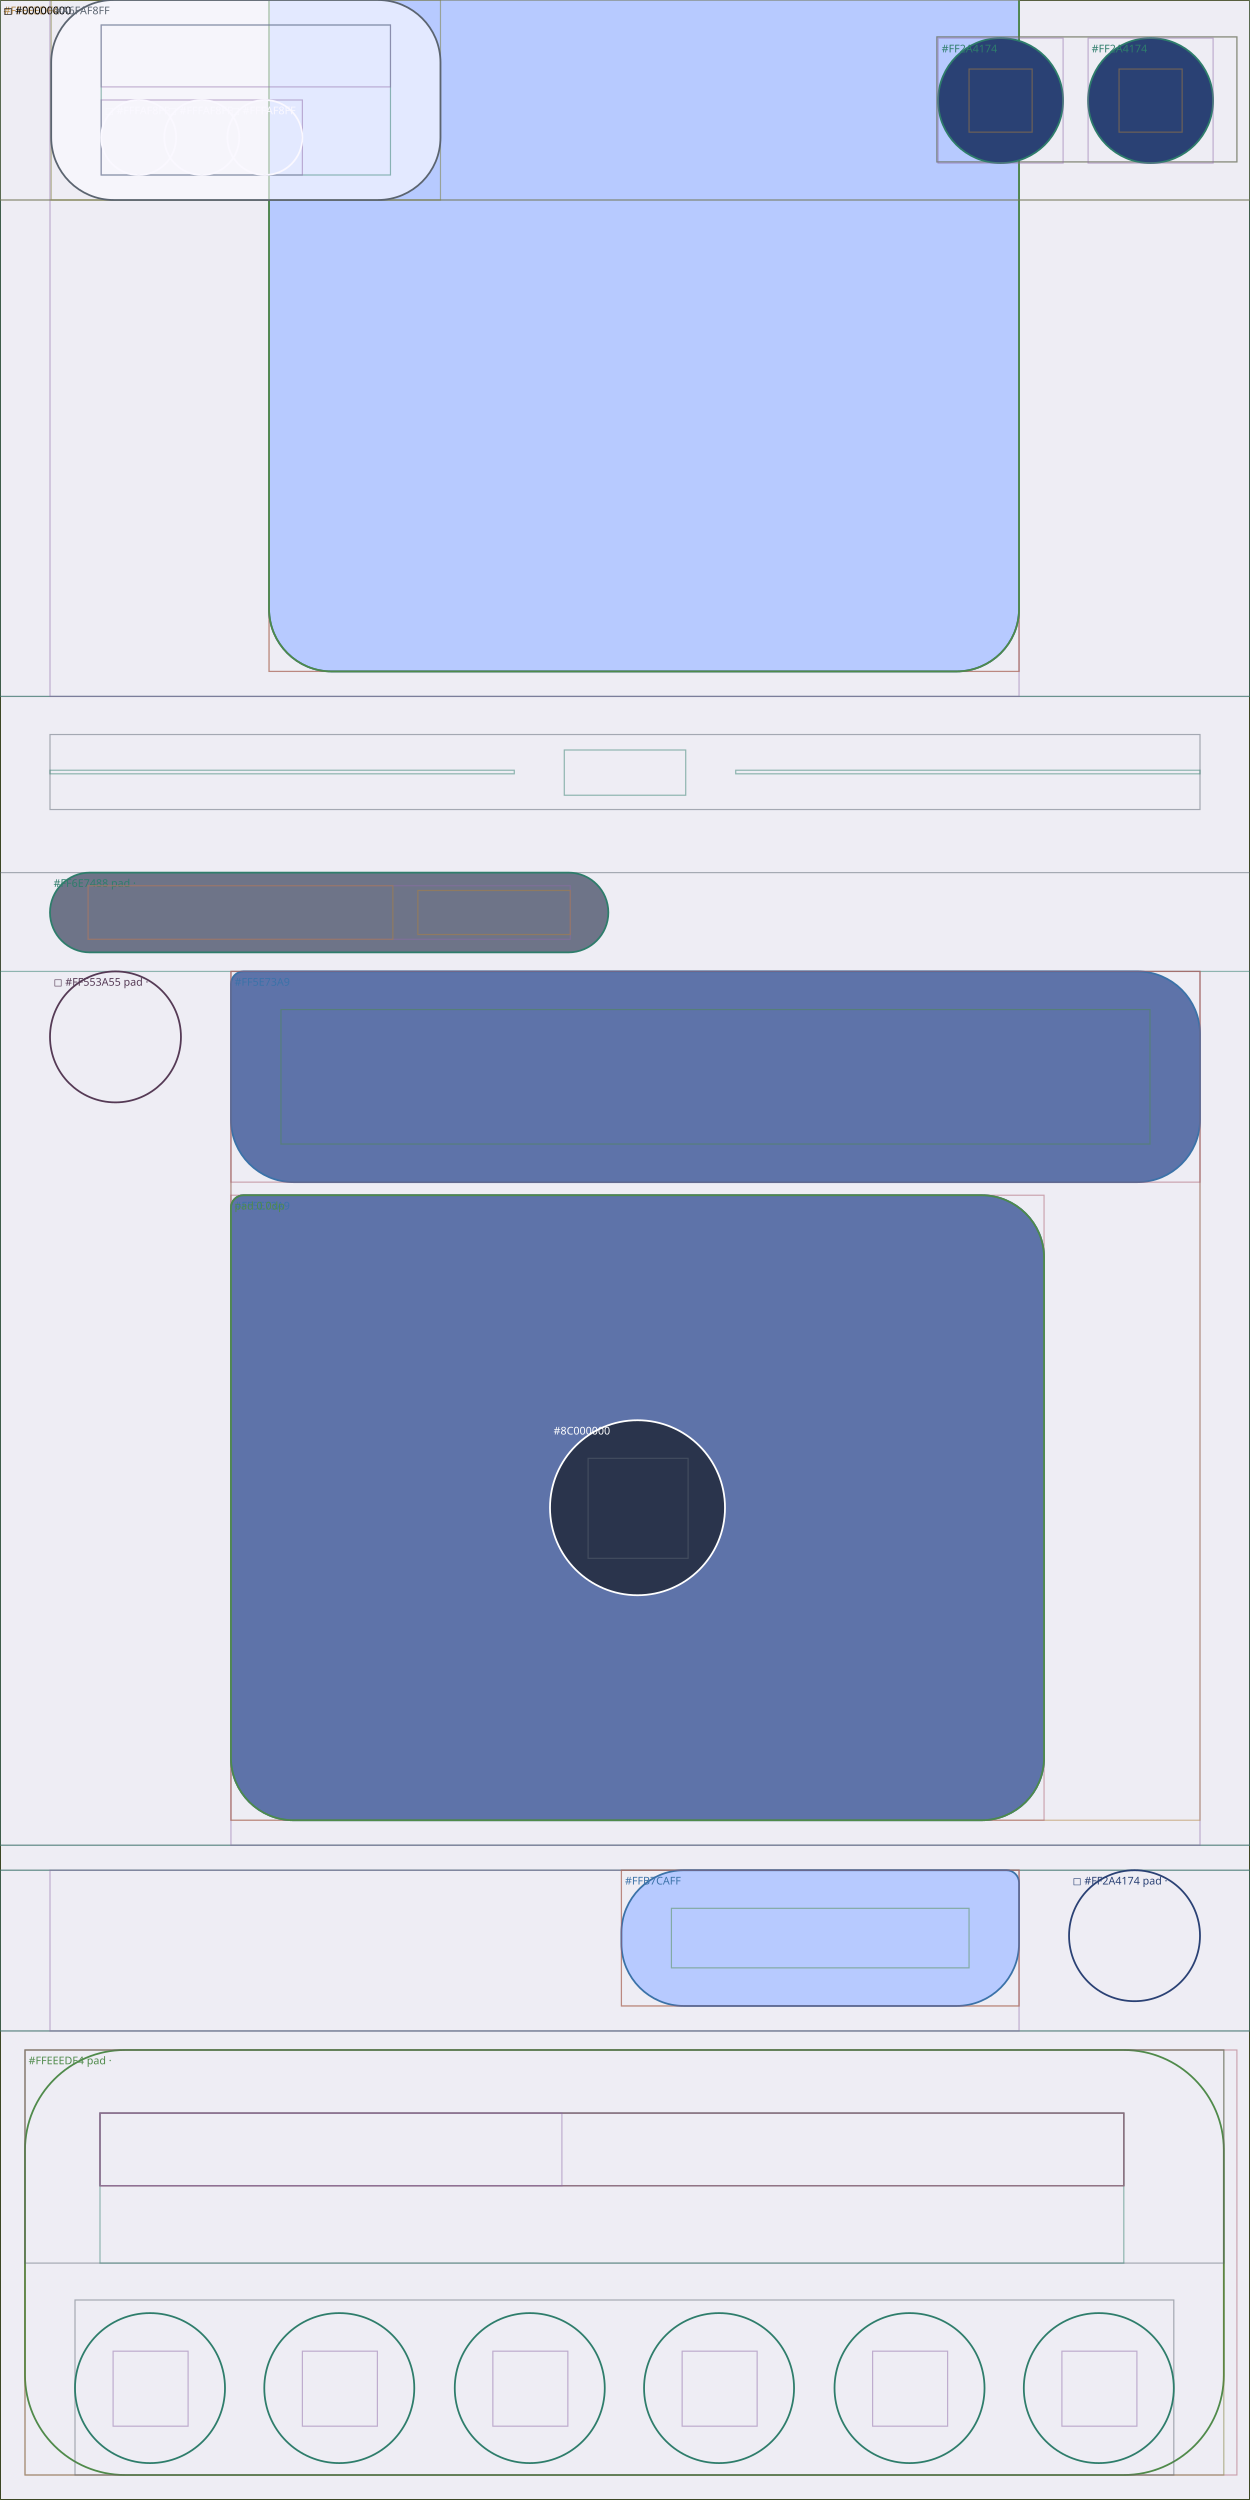
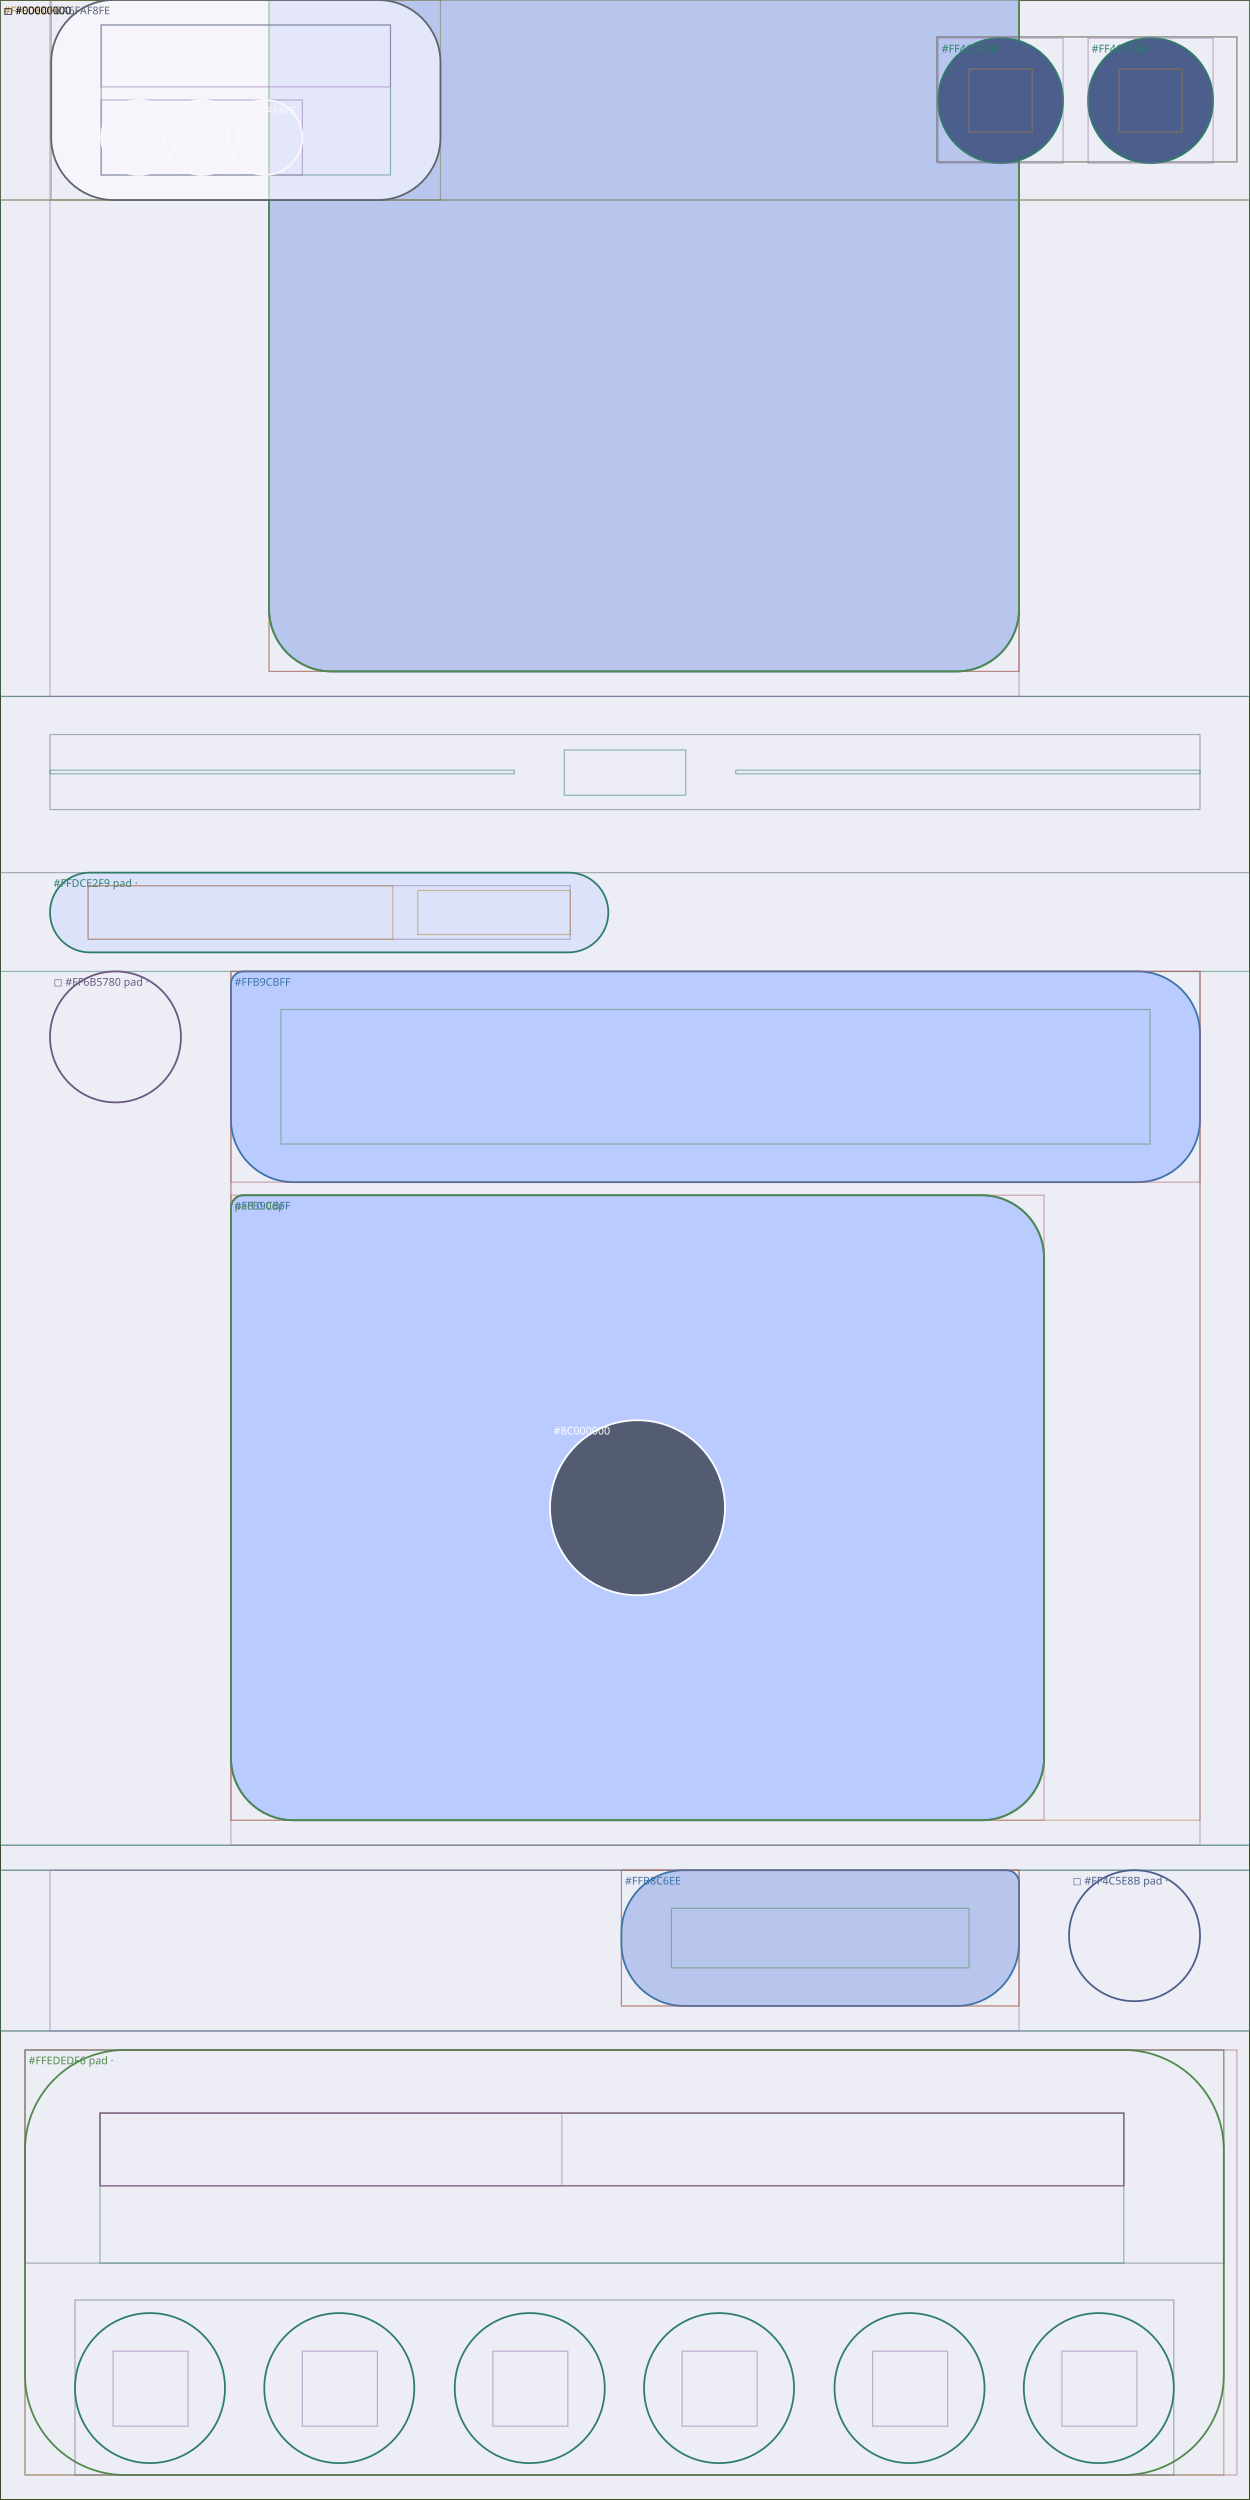
<svg xmlns="http://www.w3.org/2000/svg" viewBox="0 0 1050 2100" width="1050" height="2100" role="img" aria-label="Conversation/Screen layout wireframe">
  <rect width="1050" height="2100" fill="#ffffff" />
  <g>
    <rect x="0" y="0" width="1050" height="2100" fill="none" fill-opacity="0" stroke="#5B6470" stroke-width="1" stroke-opacity="0.5" />
  </g>
  <g>
    <rect x="0" y="0" width="1050" height="2100" fill="none" fill-opacity="0" stroke="#2E7D6B" stroke-width="1" stroke-opacity="0.5" />
  </g>
  <g>
    <rect x="0" y="0" width="1050" height="2100" fill="none" fill-opacity="0" stroke="#8E6BA8" stroke-width="1" stroke-opacity="0.5" />
  </g>
  <g>
-     <rect x="0" y="0" width="1050" height="2100" fill="#EEEDF4" fill-opacity="1" stroke="#B0813B" stroke-width="1.5" stroke-opacity="1" />
-     <text x="3" y="12" font-family="system-ui, sans-serif" font-size="9" fill="#B0813B">#FFEEEDF4</text>
+     <rect x="0" y="0" width="1050" height="2100" fill="#EDEDF6" fill-opacity="1" stroke="#B0813B" stroke-width="1.5" stroke-opacity="1" />
+     <text x="3" y="12" font-family="system-ui, sans-serif" font-size="9" fill="#B0813B">#FFEDEDF6</text>
  </g>
  <g>
    <rect x="0" y="0" width="1050" height="2100" fill="none" fill-opacity="0" stroke="#3B72A8" stroke-width="1" stroke-opacity="0.5" />
  </g>
  <g>
    <rect x="0" y="0" width="1050" height="2100" fill="none" fill-opacity="0" stroke="#000000" stroke-width="1.5" stroke-opacity="1" />
    <text x="3" y="12" font-family="system-ui, sans-serif" font-size="9" fill="#000000">◻ #00000000</text>
  </g>
  <g>
    <rect x="0" y="0" width="1050" height="2100" fill="none" fill-opacity="0" stroke="#4F8A4A" stroke-width="1" stroke-opacity="0.5" />
  </g>
  <g>
    <rect x="0" y="0" width="1050" height="2100" fill="none" fill-opacity="0" stroke="#7A7A33" stroke-width="1" stroke-opacity="0.5" />
  </g>
  <g>
    <rect x="0" y="1571" width="1050" height="135" fill="none" fill-opacity="0" stroke="#5B6470" stroke-width="1" stroke-opacity="0.5" />
  </g>
  <g>
    <rect x="0" y="1571" width="1050" height="135" fill="none" fill-opacity="0" stroke="#2E7D6B" stroke-width="1" stroke-opacity="0.5" />
  </g>
  <g>
    <rect x="42" y="1571" width="814" height="135" fill="none" fill-opacity="0" stroke="#8E6BA8" stroke-width="1" stroke-opacity="0.5" />
  </g>
  <g>
    <rect x="522" y="1571" width="334" height="114" fill="none" fill-opacity="0" stroke="#B0813B" stroke-width="1" stroke-opacity="0.5" />
  </g>
  <g>
-     <path d="M574.5,1571 H845.5 A10.5,10.5 0 0 1 856,1581.5 V1632.5 A52.5,52.5 0 0 1 803.5,1685 H574.5 A52.5,52.5 0 0 1 522,1632.5 V1623.5 A52.5,52.5 0 0 1 574.5,1571 Z" fill="#B7CAFF" fill-opacity="1" stroke="#3B72A8" stroke-width="1.5" stroke-opacity="1" />
-     <text x="525" y="1583" font-family="system-ui, sans-serif" font-size="9" fill="#3B72A8">#FFB7CAFF</text>
+     <path d="M574.5,1571 H845.5 A10.5,10.5 0 0 1 856,1581.5 V1632.5 A52.5,52.5 0 0 1 803.5,1685 H574.5 A52.5,52.5 0 0 1 522,1632.5 V1623.5 A52.5,52.5 0 0 1 574.5,1571 Z" fill="#B8C6EE" fill-opacity="1" stroke="#3B72A8" stroke-width="1.5" stroke-opacity="1" />
+     <text x="525" y="1583" font-family="system-ui, sans-serif" font-size="9" fill="#3B72A8">#FFB8C6EE</text>
  </g>
  <g>
    <rect x="522" y="1571" width="334" height="114" fill="none" fill-opacity="0" stroke="#A85B6B" stroke-width="1" stroke-opacity="0.5" />
  </g>
  <g>
    <rect x="564" y="1603" width="250" height="50" fill="none" fill-opacity="0" stroke="#4F8A4A" stroke-width="1" stroke-opacity="0.5" />
  </g>
  <g>
-     <path d="M952.994,1571 H953.006 A54.994,54.994 0 0 1 1008,1625.994 V1626.006 A54.994,54.994 0 0 1 953.006,1681 H952.994 A54.994,54.994 0 0 1 898,1626.006 V1625.994 A54.994,54.994 0 0 1 952.994,1571 Z" fill="none" fill-opacity="0" stroke="#2A4174" stroke-width="1.5" stroke-opacity="1" />
-     <text x="901" y="1583" font-family="system-ui, sans-serif" font-size="9" fill="#2A4174">◻ #FF2A4174  pad ·</text>
+     <path d="M952.994,1571 H953.006 A54.994,54.994 0 0 1 1008,1625.994 V1626.006 A54.994,54.994 0 0 1 953.006,1681 H952.994 A54.994,54.994 0 0 1 898,1626.006 V1625.994 A54.994,54.994 0 0 1 952.994,1571 Z" fill="none" fill-opacity="0" stroke="#4C5E8B" stroke-width="1.5" stroke-opacity="1" />
+     <text x="901" y="1583" font-family="system-ui, sans-serif" font-size="9" fill="#4C5E8B">◻ #FF4C5E8B  pad ·</text>
  </g>
  <g>
    <rect x="0" y="733" width="1050" height="817" fill="none" fill-opacity="0" stroke="#5B6470" stroke-width="1" stroke-opacity="0.5" />
  </g>
  <g>
-     <path d="M75.5,733 H477.5 A33.5,33.5 0 0 1 511,766.5 V766.5 A33.5,33.5 0 0 1 477.5,800 H75.5 A33.5,33.5 0 0 1 42,766.5 V766.5 A33.5,33.5 0 0 1 75.5,733 Z" fill="#6E7488" fill-opacity="1" stroke="#2E7D6B" stroke-width="1.5" stroke-opacity="1" />
-     <text x="45" y="745" font-family="system-ui, sans-serif" font-size="9" fill="#2E7D6B">#FF6E7488  pad ·</text>
+     <path d="M75.5,733 H477.5 A33.5,33.5 0 0 1 511,766.5 V766.5 A33.5,33.5 0 0 1 477.5,800 H75.5 A33.5,33.5 0 0 1 42,766.5 V766.5 A33.5,33.5 0 0 1 75.5,733 Z" fill="#DCE2F9" fill-opacity="1" stroke="#2E7D6B" stroke-width="1.5" stroke-opacity="1" />
+     <text x="45" y="745" font-family="system-ui, sans-serif" font-size="9" fill="#2E7D6B">#FFDCE2F9  pad ·</text>
  </g>
  <g>
    <rect x="74" y="744" width="405" height="45" fill="none" fill-opacity="0" stroke="#8E6BA8" stroke-width="1" stroke-opacity="0.5" />
  </g>
  <g>
    <rect x="74" y="744" width="256" height="45" fill="none" fill-opacity="0" stroke="#B0813B" stroke-width="1" stroke-opacity="0.5" />
  </g>
  <g>
    <rect x="351" y="748" width="128" height="37" fill="none" fill-opacity="0" stroke="#B0813B" stroke-width="1" stroke-opacity="0.5" />
  </g>
  <g>
    <rect x="0" y="816" width="1050" height="734" fill="none" fill-opacity="0" stroke="#2E7D6B" stroke-width="1" stroke-opacity="0.5" />
  </g>
  <g>
-     <path d="M96.994,816 H97.006 A54.994,54.994 0 0 1 152,870.994 V871.006 A54.994,54.994 0 0 1 97.006,926 H96.994 A54.994,54.994 0 0 1 42,871.006 V870.994 A54.994,54.994 0 0 1 96.994,816 Z" fill="none" fill-opacity="0" stroke="#553A55" stroke-width="1.5" stroke-opacity="1" />
-     <text x="45" y="828" font-family="system-ui, sans-serif" font-size="9" fill="#553A55">◻ #FF553A55  pad ·</text>
+     <path d="M96.994,816 H97.006 A54.994,54.994 0 0 1 152,870.994 V871.006 A54.994,54.994 0 0 1 97.006,926 H96.994 A54.994,54.994 0 0 1 42,871.006 V870.994 A54.994,54.994 0 0 1 96.994,816 Z" fill="none" fill-opacity="0" stroke="#6B5780" stroke-width="1.5" stroke-opacity="1" />
+     <text x="45" y="828" font-family="system-ui, sans-serif" font-size="9" fill="#6B5780">◻ #FF6B5780  pad ·</text>
  </g>
  <g>
    <rect x="194" y="816" width="814" height="734" fill="none" fill-opacity="0" stroke="#8E6BA8" stroke-width="1" stroke-opacity="0.5" />
  </g>
  <g>
    <rect x="194" y="816" width="814" height="713" fill="none" fill-opacity="0" stroke="#B0813B" stroke-width="1" stroke-opacity="0.5" />
  </g>
  <g>
-     <path d="M204.5,816 H955.5 A52.5,52.5 0 0 1 1008,868.5 V940.5 A52.5,52.5 0 0 1 955.5,993 H246.5 A52.5,52.5 0 0 1 194,940.5 V826.5 A10.5,10.5 0 0 1 204.5,816 Z" fill="#5E73A9" fill-opacity="1" stroke="#3B72A8" stroke-width="1.5" stroke-opacity="1" />
-     <text x="197" y="828" font-family="system-ui, sans-serif" font-size="9" fill="#3B72A8">#FF5E73A9</text>
+     <path d="M204.5,816 H955.5 A52.5,52.5 0 0 1 1008,868.5 V940.5 A52.5,52.5 0 0 1 955.5,993 H246.5 A52.5,52.5 0 0 1 194,940.5 V826.5 A10.5,10.5 0 0 1 204.5,816 Z" fill="#B9CBFF" fill-opacity="1" stroke="#3B72A8" stroke-width="1.5" stroke-opacity="1" />
+     <text x="197" y="828" font-family="system-ui, sans-serif" font-size="9" fill="#3B72A8">#FFB9CBFF</text>
  </g>
  <g>
    <rect x="194" y="816" width="814" height="177" fill="none" fill-opacity="0" stroke="#A85B6B" stroke-width="1" stroke-opacity="0.5" />
  </g>
  <g>
    <rect x="236" y="848" width="730" height="113" fill="none" fill-opacity="0" stroke="#4F8A4A" stroke-width="1" stroke-opacity="0.5" />
  </g>
  <g>
-     <path d="M204.5,1004 H824.5 A52.5,52.5 0 0 1 877,1056.5 V1476.5 A52.5,52.5 0 0 1 824.5,1529 H246.5 A52.5,52.5 0 0 1 194,1476.5 V1014.5 A10.5,10.5 0 0 1 204.5,1004 Z" fill="#5E73A9" fill-opacity="1" stroke="#3B72A8" stroke-width="1.5" stroke-opacity="1" />
-     <text x="197" y="1016" font-family="system-ui, sans-serif" font-size="9" fill="#3B72A8">#FF5E73A9</text>
+     <path d="M204.5,1004 H824.5 A52.5,52.5 0 0 1 877,1056.5 V1476.5 A52.5,52.5 0 0 1 824.5,1529 H246.5 A52.5,52.5 0 0 1 194,1476.5 V1014.5 A10.5,10.5 0 0 1 204.5,1004 Z" fill="#B9CBFF" fill-opacity="1" stroke="#3B72A8" stroke-width="1.5" stroke-opacity="1" />
+     <text x="197" y="1016" font-family="system-ui, sans-serif" font-size="9" fill="#3B72A8">#FFB9CBFF</text>
  </g>
  <g>
    <rect x="194" y="1004" width="683" height="525" fill="none" fill-opacity="0" stroke="#A85B6B" stroke-width="1" stroke-opacity="0.5" />
  </g>
  <g>
    <path d="M204.5,1004 H824.5 A52.5,52.5 0 0 1 877,1056.5 V1476.5 A52.5,52.5 0 0 1 824.5,1529 H246.5 A52.5,52.5 0 0 1 194,1476.5 V1014.5 A10.5,10.5 0 0 1 204.5,1004 Z" fill="none" fill-opacity="0" stroke="#4F8A4A" stroke-width="1.5" stroke-opacity="1" />
    <text x="197" y="1016" font-family="system-ui, sans-serif" font-size="9" fill="#4F8A4A">pad 0.0dp</text>
  </g>
  <g>
    <path d="M535.5,1193 H535.5 A73.5,73.5 0 0 1 609,1266.5 V1266.5 A73.5,73.5 0 0 1 535.5,1340 H535.5 A73.5,73.5 0 0 1 462,1266.5 V1266.5 A73.5,73.5 0 0 1 535.5,1193 Z" fill="#000000" fill-opacity="0.549" stroke="#FFFFFF" stroke-width="1.5" stroke-opacity="1" />
    <text x="465" y="1205" font-family="system-ui, sans-serif" font-size="9" fill="#FFFFFF">#8C000000</text>
  </g>
  <g>
    <rect x="494" y="1225" width="84" height="84" fill="none" fill-opacity="0" stroke="#5B6470" stroke-width="1" stroke-opacity="0.5" />
  </g>
  <g>
    <rect x="42" y="617" width="966" height="63" fill="none" fill-opacity="0" stroke="#5B6470" stroke-width="1" stroke-opacity="0.5" />
  </g>
  <g>
    <rect x="42" y="647" width="390" height="3" fill="none" fill-opacity="0" stroke="#2E7D6B" stroke-width="1" stroke-opacity="0.5" />
  </g>
  <g>
    <rect x="474" y="630" width="102" height="38" fill="none" fill-opacity="0" stroke="#2E7D6B" stroke-width="1" stroke-opacity="0.5" />
  </g>
  <g>
    <rect x="618" y="647" width="390" height="3" fill="none" fill-opacity="0" stroke="#2E7D6B" stroke-width="1" stroke-opacity="0.5" />
  </g>
  <g>
    <rect x="0" y="-191" width="1050" height="776" fill="none" fill-opacity="0" stroke="#5B6470" stroke-width="1" stroke-opacity="0.5" />
  </g>
  <g>
    <rect x="0" y="-191" width="1050" height="776" fill="none" fill-opacity="0" stroke="#2E7D6B" stroke-width="1" stroke-opacity="0.5" />
  </g>
  <g>
    <rect x="42" y="-191" width="814" height="776" fill="none" fill-opacity="0" stroke="#8E6BA8" stroke-width="1" stroke-opacity="0.5" />
  </g>
  <g>
    <rect x="226" y="-191" width="630" height="755" fill="none" fill-opacity="0" stroke="#B0813B" stroke-width="1" stroke-opacity="0.5" />
  </g>
  <g>
-     <path d="M589.5,-191 H845.5 A10.5,10.5 0 0 1 856,-180.5 V-129.5 A52.5,52.5 0 0 1 803.5,-77 H589.5 A52.5,52.5 0 0 1 537,-129.5 V-138.5 A52.5,52.5 0 0 1 589.5,-191 Z" fill="#B7CAFF" fill-opacity="1" stroke="#3B72A8" stroke-width="1.5" stroke-opacity="1" />
-     <text x="540" y="-179" font-family="system-ui, sans-serif" font-size="9" fill="#3B72A8">#FFB7CAFF</text>
+     <path d="M589.5,-191 H845.5 A10.5,10.5 0 0 1 856,-180.5 V-129.5 A52.5,52.5 0 0 1 803.5,-77 H589.5 A52.5,52.5 0 0 1 537,-129.5 V-138.5 A52.5,52.5 0 0 1 589.5,-191 Z" fill="#B8C6EE" fill-opacity="1" stroke="#3B72A8" stroke-width="1.5" stroke-opacity="1" />
+     <text x="540" y="-179" font-family="system-ui, sans-serif" font-size="9" fill="#3B72A8">#FFB8C6EE</text>
  </g>
  <g>
    <rect x="537" y="-191" width="319" height="114" fill="none" fill-opacity="0" stroke="#A85B6B" stroke-width="1" stroke-opacity="0.5" />
  </g>
  <g>
    <rect x="579" y="-159" width="235" height="50" fill="none" fill-opacity="0" stroke="#4F8A4A" stroke-width="1" stroke-opacity="0.5" />
  </g>
  <g>
-     <path d="M278.5,-66 H845.5 A10.5,10.5 0 0 1 856,-55.5 V511.5 A52.5,52.5 0 0 1 803.5,564 H278.5 A52.5,52.5 0 0 1 226,511.5 V-13.5 A52.5,52.5 0 0 1 278.5,-66 Z" fill="#B7CAFF" fill-opacity="1" stroke="#3B72A8" stroke-width="1.5" stroke-opacity="1" />
-     <text x="229" y="-54" font-family="system-ui, sans-serif" font-size="9" fill="#3B72A8">#FFB7CAFF</text>
+     <path d="M278.5,-66 H845.5 A10.5,10.5 0 0 1 856,-55.5 V511.5 A52.5,52.5 0 0 1 803.5,564 H278.5 A52.5,52.5 0 0 1 226,511.5 V-13.5 A52.5,52.5 0 0 1 278.5,-66 Z" fill="#B8C6EE" fill-opacity="1" stroke="#3B72A8" stroke-width="1.5" stroke-opacity="1" />
+     <text x="229" y="-54" font-family="system-ui, sans-serif" font-size="9" fill="#3B72A8">#FFB8C6EE</text>
  </g>
  <g>
    <rect x="226" y="-66" width="630" height="630" fill="none" fill-opacity="0" stroke="#A85B6B" stroke-width="1" stroke-opacity="0.5" />
  </g>
  <g>
    <path d="M278.5,-66 H845.5 A10.5,10.5 0 0 1 856,-55.5 V511.5 A52.5,52.5 0 0 1 803.5,564 H278.5 A52.5,52.5 0 0 1 226,511.5 V-13.5 A52.5,52.5 0 0 1 278.5,-66 Z" fill="none" fill-opacity="0" stroke="#4F8A4A" stroke-width="1.5" stroke-opacity="1" />
    <text x="229" y="-54" font-family="system-ui, sans-serif" font-size="9" fill="#4F8A4A">pad 0.0dp</text>
  </g>
  <g>
-     <path d="M952.994,-191 H953.006 A54.994,54.994 0 0 1 1008,-136.006 V-135.994 A54.994,54.994 0 0 1 953.006,-81 H952.994 A54.994,54.994 0 0 1 898,-135.994 V-136.006 A54.994,54.994 0 0 1 952.994,-191 Z" fill="none" fill-opacity="0" stroke="#2A4174" stroke-width="1.5" stroke-opacity="1" />
-     <text x="901" y="-179" font-family="system-ui, sans-serif" font-size="9" fill="#2A4174">◻ #FF2A4174  pad ·</text>
+     <path d="M952.994,-191 H953.006 A54.994,54.994 0 0 1 1008,-136.006 V-135.994 A54.994,54.994 0 0 1 953.006,-81 H952.994 A54.994,54.994 0 0 1 898,-135.994 V-136.006 A54.994,54.994 0 0 1 952.994,-191 Z" fill="none" fill-opacity="0" stroke="#4C5E8B" stroke-width="1.5" stroke-opacity="1" />
+     <text x="901" y="-179" font-family="system-ui, sans-serif" font-size="9" fill="#4C5E8B">◻ #FF4C5E8B  pad ·</text>
  </g>
  <g>
    <rect x="0" y="0" width="1050" height="168" fill="none" fill-opacity="0" stroke="#A85B6B" stroke-width="1" stroke-opacity="0.5" />
  </g>
  <g>
    <rect x="0" y="0" width="1050" height="168" fill="none" fill-opacity="0" stroke="#4F8A4A" stroke-width="1" stroke-opacity="0.5" />
  </g>
  <g>
    <rect x="43" y="0" width="327" height="168" fill="none" fill-opacity="0" stroke="#7A7A33" stroke-width="1" stroke-opacity="0.5" />
  </g>
  <g>
-     <path d="M95.5,0 H317.5 A52.5,52.5 0 0 1 370,52.5 V115.5 A52.5,52.5 0 0 1 317.5,168 H95.5 A52.5,52.5 0 0 1 43,115.5 V52.5 A52.5,52.5 0 0 1 95.5,0 Z" fill="#FAF8FF" fill-opacity="0.651" stroke="#5B6470" stroke-width="1.5" stroke-opacity="1" />
-     <text x="46" y="12" font-family="system-ui, sans-serif" font-size="9" fill="#5B6470">#A6FAF8FF</text>
+     <path d="M95.5,0 H317.5 A52.5,52.5 0 0 1 370,52.5 V115.5 A52.5,52.5 0 0 1 317.5,168 H95.5 A52.5,52.5 0 0 1 43,115.5 V52.5 A52.5,52.5 0 0 1 95.5,0 Z" fill="#FAF8FE" fill-opacity="0.651" stroke="#5B6470" stroke-width="1.5" stroke-opacity="1" />
+     <text x="46" y="12" font-family="system-ui, sans-serif" font-size="9" fill="#5B6470">#A6FAF8FE</text>
  </g>
  <g>
    <rect x="85" y="21" width="243" height="126" fill="none" fill-opacity="0" stroke="#2E7D6B" stroke-width="1" stroke-opacity="0.5" />
  </g>
  <g>
    <rect x="85" y="21" width="243" height="52" fill="none" fill-opacity="0" stroke="#8E6BA8" stroke-width="1" stroke-opacity="0.5" />
  </g>
  <g>
    <rect x="85" y="84" width="169" height="63" fill="none" fill-opacity="0" stroke="#8E6BA8" stroke-width="1" stroke-opacity="0.5" />
  </g>
  <g>
-     <path d="M116.5,84 H116.5 A31.5,31.5 0 0 1 148,115.5 V115.5 A31.5,31.5 0 0 1 116.5,147 H116.5 A31.5,31.5 0 0 1 85,115.5 V115.5 A31.5,31.5 0 0 1 116.5,84 Z" fill="none" fill-opacity="0" stroke="#FAF8FF" stroke-width="1.5" stroke-opacity="1" />
-     <text x="88" y="96" font-family="system-ui, sans-serif" font-size="9" fill="#FAF8FF">◻ #FFFAF8FF</text>
-   </g>
-   <g>
-     <path d="M169.5,84 H169.5 A31.5,31.5 0 0 1 201,115.5 V115.5 A31.5,31.5 0 0 1 169.5,147 H169.5 A31.5,31.5 0 0 1 138,115.5 V115.5 A31.5,31.5 0 0 1 169.5,84 Z" fill="none" fill-opacity="0" stroke="#FAF8FF" stroke-width="1.5" stroke-opacity="1" />
-     <text x="141" y="96" font-family="system-ui, sans-serif" font-size="9" fill="#FAF8FF">◻ #FFFAF8FF</text>
-   </g>
-   <g>
-     <path d="M222.5,84 H222.5 A31.5,31.5 0 0 1 254,115.5 V115.5 A31.5,31.5 0 0 1 222.5,147 H222.5 A31.5,31.5 0 0 1 191,115.5 V115.5 A31.5,31.5 0 0 1 222.5,84 Z" fill="none" fill-opacity="0" stroke="#FAF8FF" stroke-width="1.5" stroke-opacity="1" />
-     <text x="194" y="96" font-family="system-ui, sans-serif" font-size="9" fill="#FAF8FF">◻ #FFFAF8FF</text>
+     <path d="M116.5,84 H116.5 A31.5,31.5 0 0 1 148,115.5 V115.5 A31.5,31.5 0 0 1 116.5,147 H116.5 A31.5,31.5 0 0 1 85,115.5 V115.5 A31.5,31.5 0 0 1 116.5,84 Z" fill="none" fill-opacity="0" stroke="#FAF8FE" stroke-width="1.5" stroke-opacity="1" />
+     <text x="88" y="96" font-family="system-ui, sans-serif" font-size="9" fill="#FAF8FE">◻ #FFFAF8FE</text>
+   </g>
+   <g>
+     <path d="M169.5,84 H169.5 A31.5,31.5 0 0 1 201,115.5 V115.5 A31.5,31.5 0 0 1 169.5,147 H169.5 A31.5,31.5 0 0 1 138,115.5 V115.5 A31.5,31.5 0 0 1 169.5,84 Z" fill="none" fill-opacity="0" stroke="#FAF8FE" stroke-width="1.5" stroke-opacity="1" />
+     <text x="141" y="96" font-family="system-ui, sans-serif" font-size="9" fill="#FAF8FE">◻ #FFFAF8FE</text>
+   </g>
+   <g>
+     <path d="M222.5,84 H222.5 A31.5,31.5 0 0 1 254,115.5 V115.5 A31.5,31.5 0 0 1 222.5,147 H222.5 A31.5,31.5 0 0 1 191,115.5 V115.5 A31.5,31.5 0 0 1 222.5,84 Z" fill="none" fill-opacity="0" stroke="#FAF8FE" stroke-width="1.5" stroke-opacity="1" />
+     <text x="194" y="96" font-family="system-ui, sans-serif" font-size="9" fill="#FAF8FE">◻ #FFFAF8FE</text>
  </g>
  <g>
    <rect x="787" y="31" width="252" height="105" fill="none" fill-opacity="0" stroke="#7A7A33" stroke-width="1" stroke-opacity="0.5" />
  </g>
  <g>
    <rect x="787" y="31" width="252" height="105" fill="none" fill-opacity="0" stroke="#5B6470" stroke-width="1" stroke-opacity="0.5" />
  </g>
  <g>
-     <path d="M840.5,32 H840.5 A52.5,52.5 0 0 1 893,84.5 V84.5 A52.5,52.5 0 0 1 840.5,137 H840.5 A52.5,52.5 0 0 1 788,84.5 V84.5 A52.5,52.5 0 0 1 840.5,32 Z" fill="#2A4174" fill-opacity="1" stroke="#2E7D6B" stroke-width="1.5" stroke-opacity="1" />
-     <text x="791" y="44" font-family="system-ui, sans-serif" font-size="9" fill="#2E7D6B">#FF2A4174</text>
+     <path d="M840.5,32 H840.5 A52.5,52.5 0 0 1 893,84.5 V84.5 A52.5,52.5 0 0 1 840.5,137 H840.5 A52.5,52.5 0 0 1 788,84.5 V84.5 A52.5,52.5 0 0 1 840.5,32 Z" fill="#4C5E8B" fill-opacity="1" stroke="#2E7D6B" stroke-width="1.5" stroke-opacity="1" />
+     <text x="791" y="44" font-family="system-ui, sans-serif" font-size="9" fill="#2E7D6B">#FF4C5E8B</text>
  </g>
  <g>
    <rect x="788" y="32" width="105" height="105" fill="none" fill-opacity="0" stroke="#8E6BA8" stroke-width="1" stroke-opacity="0.5" />
  </g>
  <g>
    <rect x="814" y="58" width="53" height="53" fill="none" fill-opacity="0" stroke="#B0813B" stroke-width="1" stroke-opacity="0.5" />
  </g>
  <g>
-     <path d="M966.5,32 H966.5 A52.5,52.5 0 0 1 1019,84.5 V84.5 A52.5,52.5 0 0 1 966.5,137 H966.5 A52.5,52.5 0 0 1 914,84.5 V84.5 A52.5,52.5 0 0 1 966.5,32 Z" fill="#2A4174" fill-opacity="1" stroke="#2E7D6B" stroke-width="1.5" stroke-opacity="1" />
-     <text x="917" y="44" font-family="system-ui, sans-serif" font-size="9" fill="#2E7D6B">#FF2A4174</text>
+     <path d="M966.5,32 H966.5 A52.5,52.5 0 0 1 1019,84.5 V84.5 A52.5,52.5 0 0 1 966.5,137 H966.5 A52.5,52.5 0 0 1 914,84.5 V84.5 A52.5,52.5 0 0 1 966.5,32 Z" fill="#4C5E8B" fill-opacity="1" stroke="#2E7D6B" stroke-width="1.5" stroke-opacity="1" />
+     <text x="917" y="44" font-family="system-ui, sans-serif" font-size="9" fill="#2E7D6B">#FF4C5E8B</text>
  </g>
  <g>
    <rect x="914" y="32" width="105" height="105" fill="none" fill-opacity="0" stroke="#8E6BA8" stroke-width="1" stroke-opacity="0.5" />
  </g>
  <g>
    <rect x="940" y="58" width="53" height="53" fill="none" fill-opacity="0" stroke="#B0813B" stroke-width="1" stroke-opacity="0.5" />
  </g>
  <g>
    <rect x="21" y="1722" width="1018" height="357" fill="none" fill-opacity="0" stroke="#A85B6B" stroke-width="1" stroke-opacity="0.5" />
  </g>
  <g>
-     <path d="M105,1722 H944 A84,84 0 0 1 1028,1806 V1995 A84,84 0 0 1 944,2079 H105 A84,84 0 0 1 21,1995 V1806 A84,84 0 0 1 105,1722 Z" fill="#EEEDF4" fill-opacity="1" stroke="#4F8A4A" stroke-width="1.5" stroke-opacity="1" />
-     <text x="24" y="1734" font-family="system-ui, sans-serif" font-size="9" fill="#4F8A4A">#FFEEEDF4  pad ·</text>
+     <path d="M105,1722 H944 A84,84 0 0 1 1028,1806 V1995 A84,84 0 0 1 944,2079 H105 A84,84 0 0 1 21,1995 V1806 A84,84 0 0 1 105,1722 Z" fill="#EDEDF6" fill-opacity="1" stroke="#4F8A4A" stroke-width="1.5" stroke-opacity="1" />
+     <text x="24" y="1734" font-family="system-ui, sans-serif" font-size="9" fill="#4F8A4A">#FFEDEDF6  pad ·</text>
  </g>
  <g>
    <rect x="21" y="1722" width="1007" height="357" fill="none" fill-opacity="0" stroke="#7A7A33" stroke-width="1" stroke-opacity="0.5" />
  </g>
  <g>
    <rect x="21" y="1722" width="1007" height="179" fill="none" fill-opacity="0" stroke="#5B6470" stroke-width="1" stroke-opacity="0.5" />
  </g>
  <g>
    <rect x="84" y="1775" width="860" height="126" fill="none" fill-opacity="0" stroke="#2E7D6B" stroke-width="1" stroke-opacity="0.5" />
  </g>
  <g>
    <rect x="84" y="1775" width="860" height="61" fill="none" fill-opacity="0" stroke="#8E6BA8" stroke-width="1" stroke-opacity="0.5" />
  </g>
  <g>
    <rect x="84" y="1775" width="860" height="61" fill="none" fill-opacity="0" stroke="#B0813B" stroke-width="1" stroke-opacity="0.5" />
  </g>
  <g>
    <rect x="84" y="1775" width="860" height="61" fill="none" fill-opacity="0" stroke="#3B72A8" stroke-width="1" stroke-opacity="0.5" />
  </g>
  <g>
    <rect x="84" y="1775" width="860" height="61" fill="none" fill-opacity="0" stroke="#A85B6B" stroke-width="1" stroke-opacity="0.5" />
  </g>
  <g>
    <rect x="84" y="1775" width="388" height="61" fill="none" fill-opacity="0" stroke="#8E6BA8" stroke-width="1" stroke-opacity="0.5" />
  </g>
  <g>
    <rect x="63" y="1932" width="923" height="147" fill="none" fill-opacity="0" stroke="#5B6470" stroke-width="1" stroke-opacity="0.5" />
  </g>
  <g>
    <path d="M126,1943 H126 A63,63 0 0 1 189,2006 V2006 A63,63 0 0 1 126,2069 H126 A63,63 0 0 1 63,2006 V2006 A63,63 0 0 1 126,1943 Z" fill="none" fill-opacity="0" stroke="#2E7D6B" stroke-width="1.5" stroke-opacity="1" />
  </g>
  <g>
    <rect x="95" y="1975" width="63" height="63" fill="none" fill-opacity="0" stroke="#8E6BA8" stroke-width="1" stroke-opacity="0.5" />
  </g>
  <g>
    <path d="M285,1943 H285 A63,63 0 0 1 348,2006 V2006 A63,63 0 0 1 285,2069 H285 A63,63 0 0 1 222,2006 V2006 A63,63 0 0 1 285,1943 Z" fill="none" fill-opacity="0" stroke="#2E7D6B" stroke-width="1.5" stroke-opacity="1" />
  </g>
  <g>
    <rect x="254" y="1975" width="63" height="63" fill="none" fill-opacity="0" stroke="#8E6BA8" stroke-width="1" stroke-opacity="0.5" />
  </g>
  <g>
    <path d="M445,1943 H445 A63,63 0 0 1 508,2006 V2006 A63,63 0 0 1 445,2069 H445 A63,63 0 0 1 382,2006 V2006 A63,63 0 0 1 445,1943 Z" fill="none" fill-opacity="0" stroke="#2E7D6B" stroke-width="1.5" stroke-opacity="1" />
  </g>
  <g>
    <rect x="414" y="1975" width="63" height="63" fill="none" fill-opacity="0" stroke="#8E6BA8" stroke-width="1" stroke-opacity="0.5" />
  </g>
  <g>
    <path d="M604,1943 H604 A63,63 0 0 1 667,2006 V2006 A63,63 0 0 1 604,2069 H604 A63,63 0 0 1 541,2006 V2006 A63,63 0 0 1 604,1943 Z" fill="none" fill-opacity="0" stroke="#2E7D6B" stroke-width="1.5" stroke-opacity="1" />
  </g>
  <g>
    <rect x="573" y="1975" width="63" height="63" fill="none" fill-opacity="0" stroke="#8E6BA8" stroke-width="1" stroke-opacity="0.5" />
  </g>
  <g>
    <path d="M764,1943 H764 A63,63 0 0 1 827,2006 V2006 A63,63 0 0 1 764,2069 H764 A63,63 0 0 1 701,2006 V2006 A63,63 0 0 1 764,1943 Z" fill="none" fill-opacity="0" stroke="#2E7D6B" stroke-width="1.5" stroke-opacity="1" />
  </g>
  <g>
    <rect x="733" y="1975" width="63" height="63" fill="none" fill-opacity="0" stroke="#8E6BA8" stroke-width="1" stroke-opacity="0.5" />
  </g>
  <g>
    <path d="M923,1943 H923 A63,63 0 0 1 986,2006 V2006 A63,63 0 0 1 923,2069 H923 A63,63 0 0 1 860,2006 V2006 A63,63 0 0 1 923,1943 Z" fill="none" fill-opacity="0" stroke="#2E7D6B" stroke-width="1.5" stroke-opacity="1" />
  </g>
  <g>
    <rect x="892" y="1975" width="63" height="63" fill="none" fill-opacity="0" stroke="#8E6BA8" stroke-width="1" stroke-opacity="0.5" />
  </g>
</svg>
